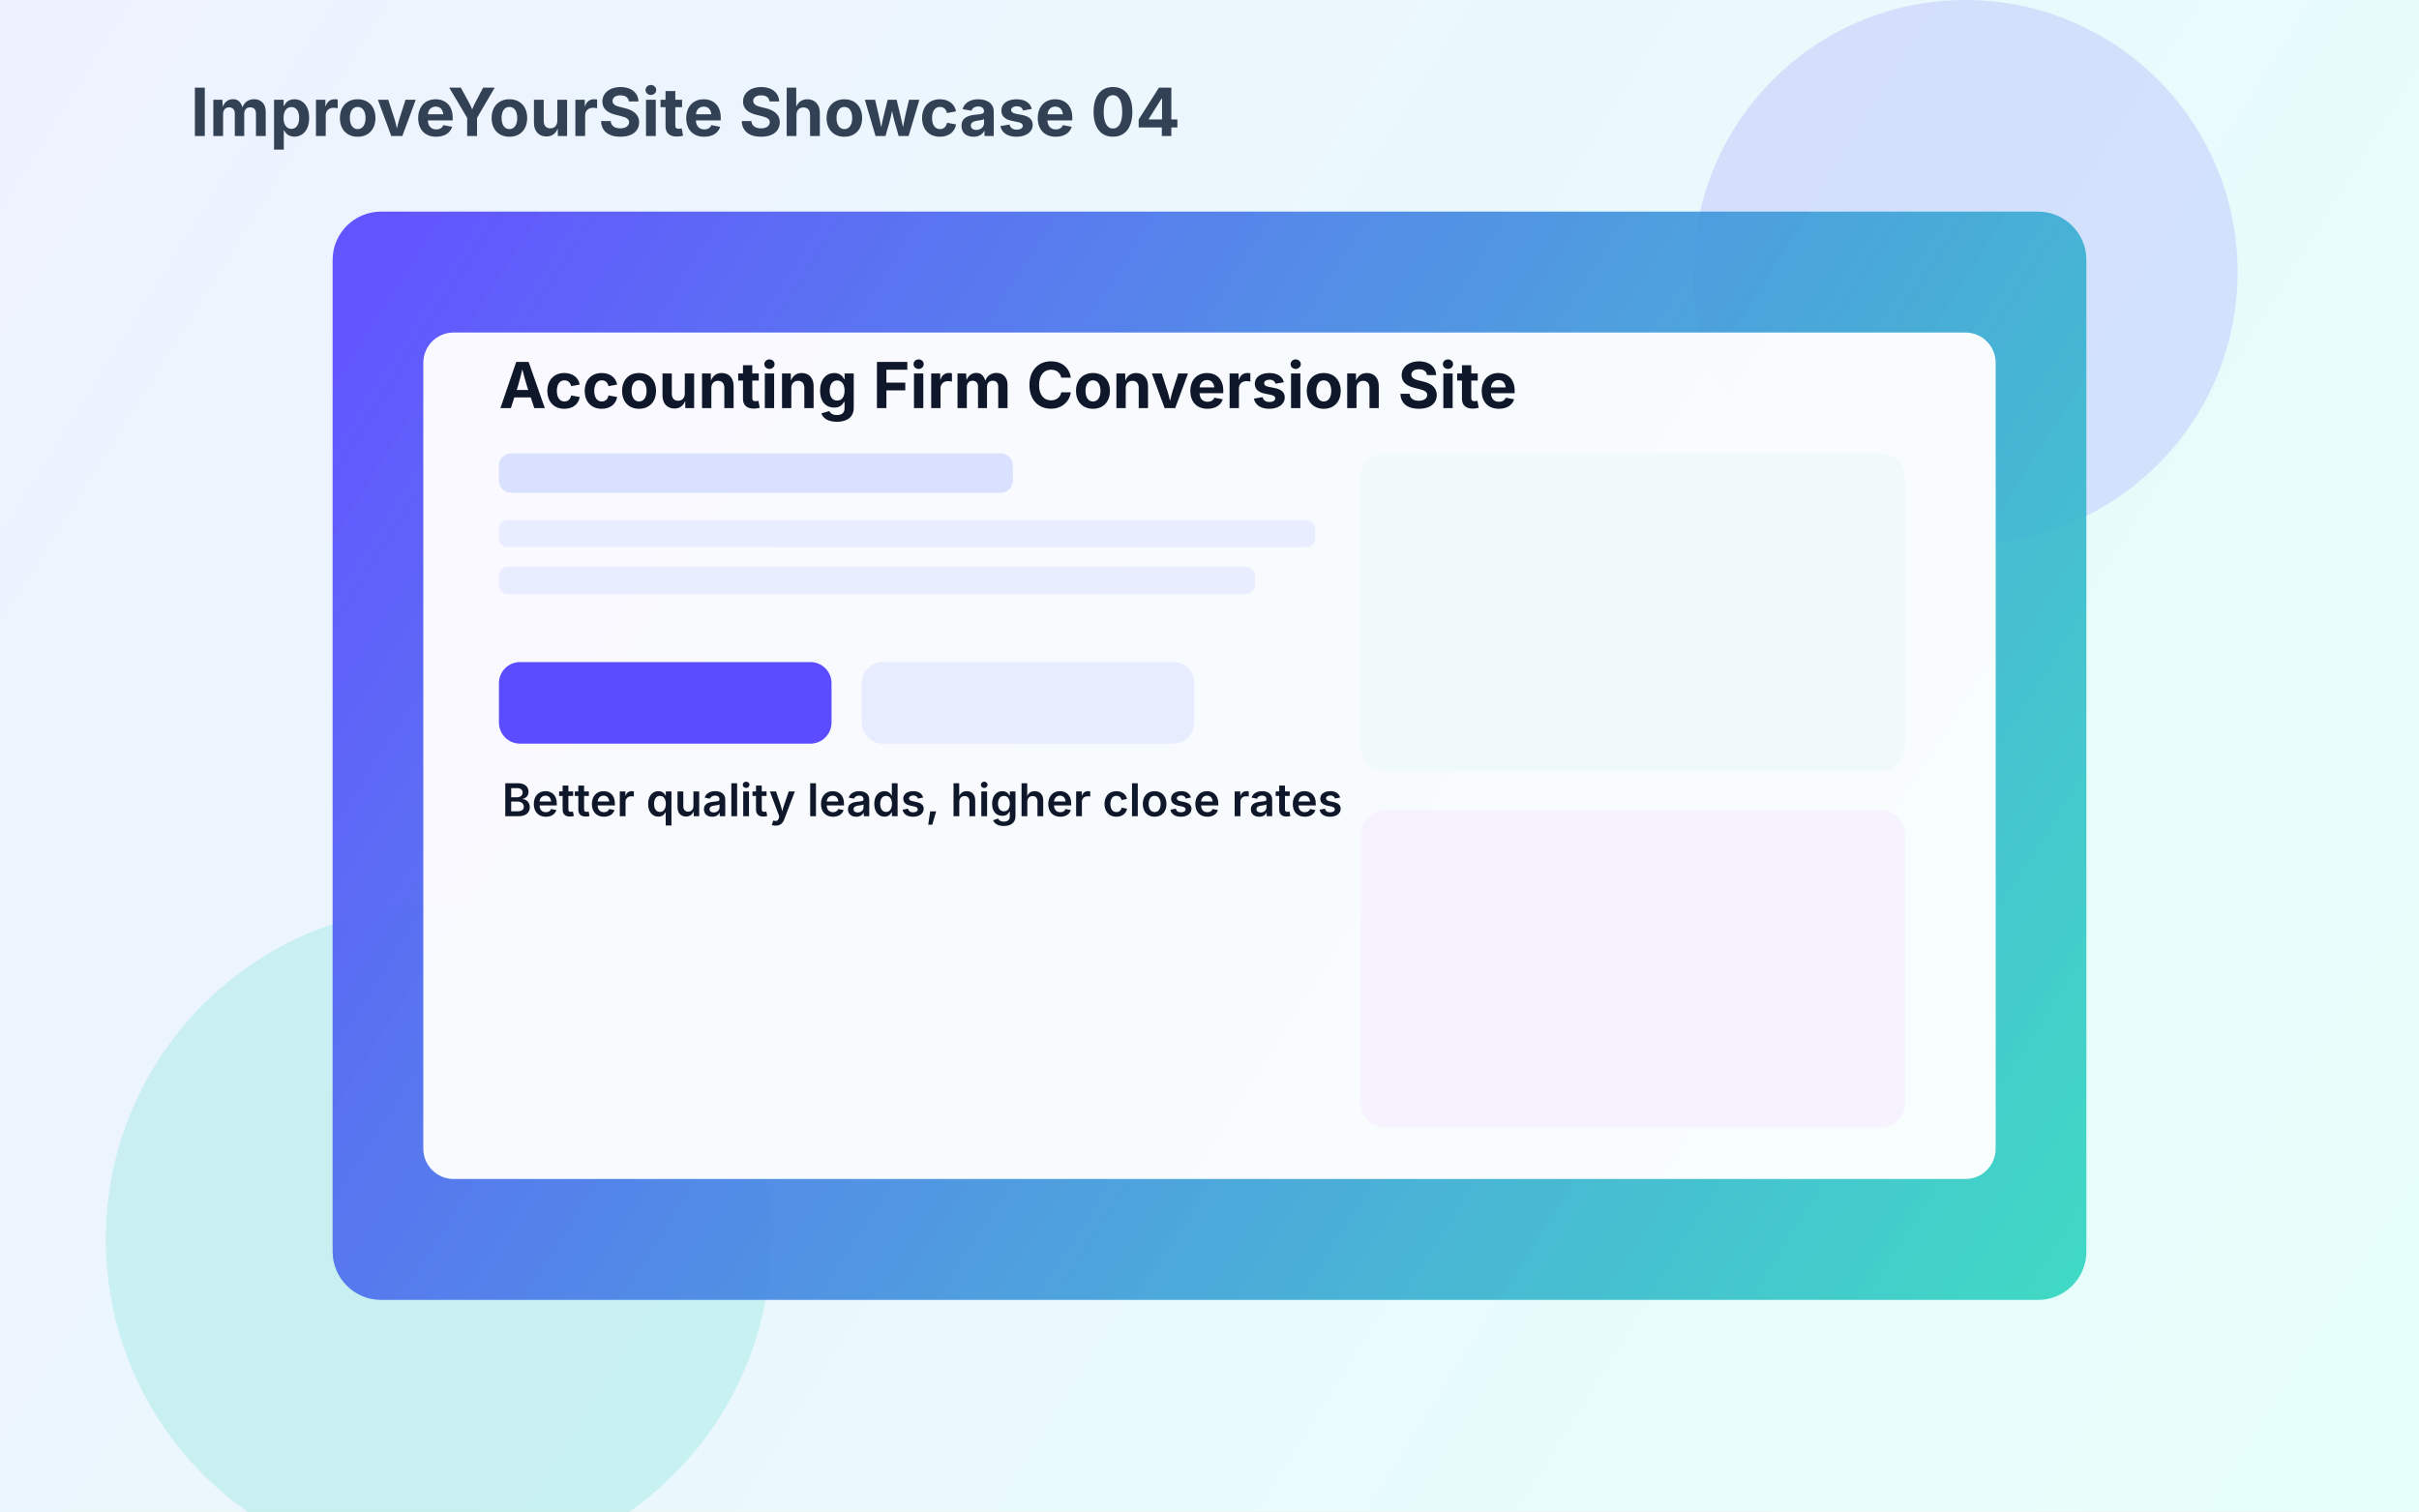
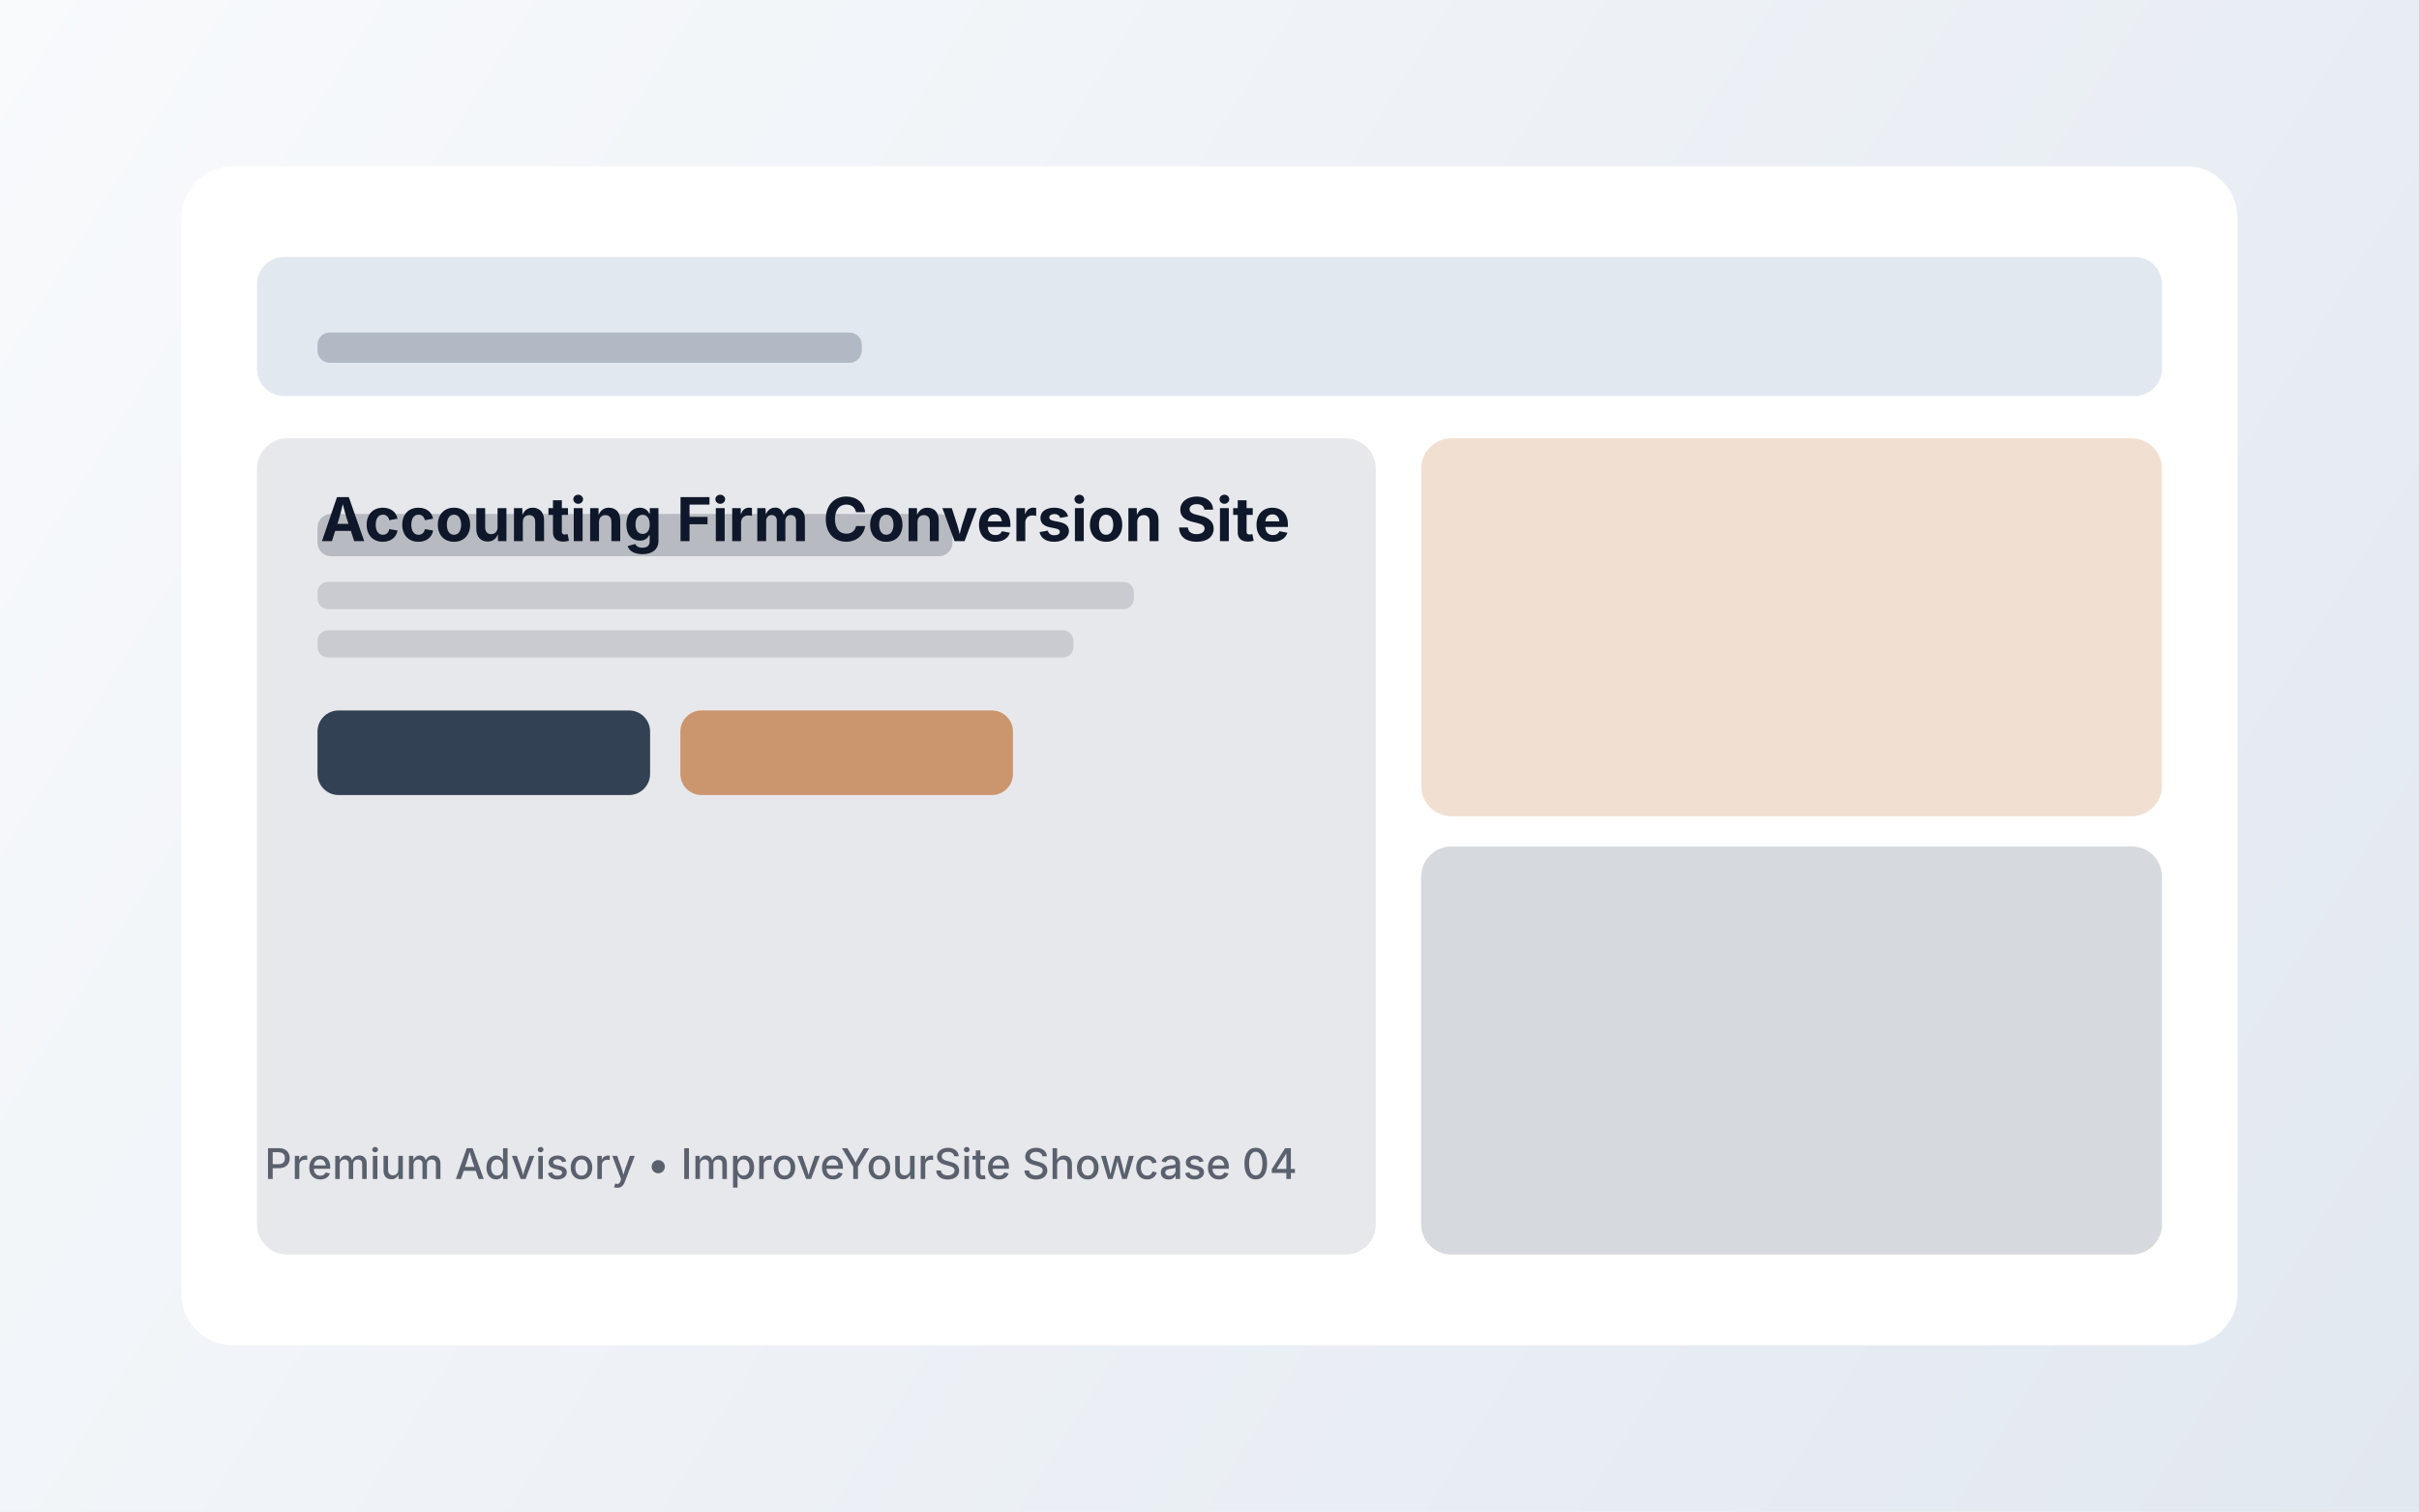
<svg xmlns="http://www.w3.org/2000/svg" width="1600" height="1000" viewBox="0 0 1600 1000" fill="none">
  <defs>
-     <linearGradient id="bg" x1="0" y1="0" x2="1600" y2="1000" gradientUnits="userSpaceOnUse">
-       <stop stop-color="#EEF2FF" />
-       <stop offset="1" stop-color="#E6FFFA" />
-     </linearGradient>
-     <linearGradient id="card" x1="260" y1="150" x2="1360" y2="850" gradientUnits="userSpaceOnUse">
-       <stop stop-color="#5B4DFF" stop-opacity="0.95" />
-       <stop offset="1" stop-color="#2DD4BF" stop-opacity="0.9" />
+     <linearGradient id="bg4" x1="0" y1="0" x2="1600" y2="1000" gradientUnits="userSpaceOnUse">
+       <stop stop-color="#F8FAFC" />
+       <stop offset="1" stop-color="#E2E8F0" />
    </linearGradient>
  </defs>
-   <rect width="1600" height="1000" fill="url(#bg)" />
-   <circle cx="1300" cy="180" r="180" fill="#5B4DFF" fill-opacity="0.15" />
-   <circle cx="290" cy="820" r="220" fill="#2DD4BF" fill-opacity="0.18" />
-   <rect x="220" y="140" width="1160" height="720" rx="32" fill="url(#card)" />
-   <rect x="280" y="220" width="1040" height="560" rx="20" fill="#FFFFFF" fill-opacity="0.96" />
-   <rect x="330" y="300" width="340" height="26" rx="8" fill="#D9E1FF" />
-   <rect x="330" y="344" width="540" height="18" rx="6" fill="#E8EDFF" />
-   <rect x="330" y="375" width="500" height="18" rx="6" fill="#E8EDFF" />
-   <rect x="330" y="438" width="220" height="54" rx="14" fill="#5B4DFF" />
-   <rect x="570" y="438" width="220" height="54" rx="14" fill="#E7ECFF" />
-   <rect x="900" y="300" width="360" height="210" rx="16" fill="#F0FBF9" />
-   <rect x="900" y="536" width="360" height="210" rx="16" fill="#F6F3FF" />
-   <text x="330" y="270" fill="#0F172A" font-family="Inter, Arial, sans-serif" font-size="42" font-weight="700">Accounting Firm Conversion Site</text>
-   <text x="332" y="540" fill="#0F172A" font-family="Inter, Arial, sans-serif" font-size="30" font-weight="600">Better quality leads, higher close rates</text>
-   <text x="126" y="90" fill="#334155" font-family="Inter, Arial, sans-serif" font-size="44" font-weight="700">ImproveYourSite Showcase 04</text>
+   <rect width="1600" height="1000" fill="url(#bg4)" />
+   <rect x="120" y="110" width="1360" height="780" rx="34" fill="white" />
+   <rect x="170" y="170" width="1260" height="92" rx="18" fill="#E2E8F0" />
+   <rect x="170" y="290" width="740" height="540" rx="20" fill="#334155" fill-opacity="0.12" />
+   <rect x="940" y="290" width="490" height="250" rx="20" fill="#B45309" fill-opacity="0.18" />
+   <rect x="940" y="560" width="490" height="270" rx="20" fill="#334155" fill-opacity="0.2" />
+   <rect x="210" y="220" width="360" height="20" rx="8" fill="#334155" fill-opacity="0.28" />
+   <rect x="210" y="340" width="420" height="28" rx="9" fill="#0F172A" fill-opacity="0.22" />
+   <rect x="210" y="385" width="540" height="18" rx="7" fill="#0F172A" fill-opacity="0.14" />
+   <rect x="210" y="417" width="500" height="18" rx="7" fill="#0F172A" fill-opacity="0.14" />
+   <rect x="210" y="470" width="220" height="56" rx="14" fill="#334155" />
+   <rect x="450" y="470" width="220" height="56" rx="14" fill="#B45309" fill-opacity="0.55" />
+   <text x="212" y="358" fill="#0F172A" font-family="Inter, Arial, sans-serif" font-size="40" font-weight="700">Accounting Firm Conversion Site</text>
+   <text x="175" y="780" fill="#0F172A" fill-opacity="0.65" font-family="Inter, Arial, sans-serif" font-size="28" font-weight="500">Premium Advisory • ImproveYourSite Showcase 04</text>
</svg>
